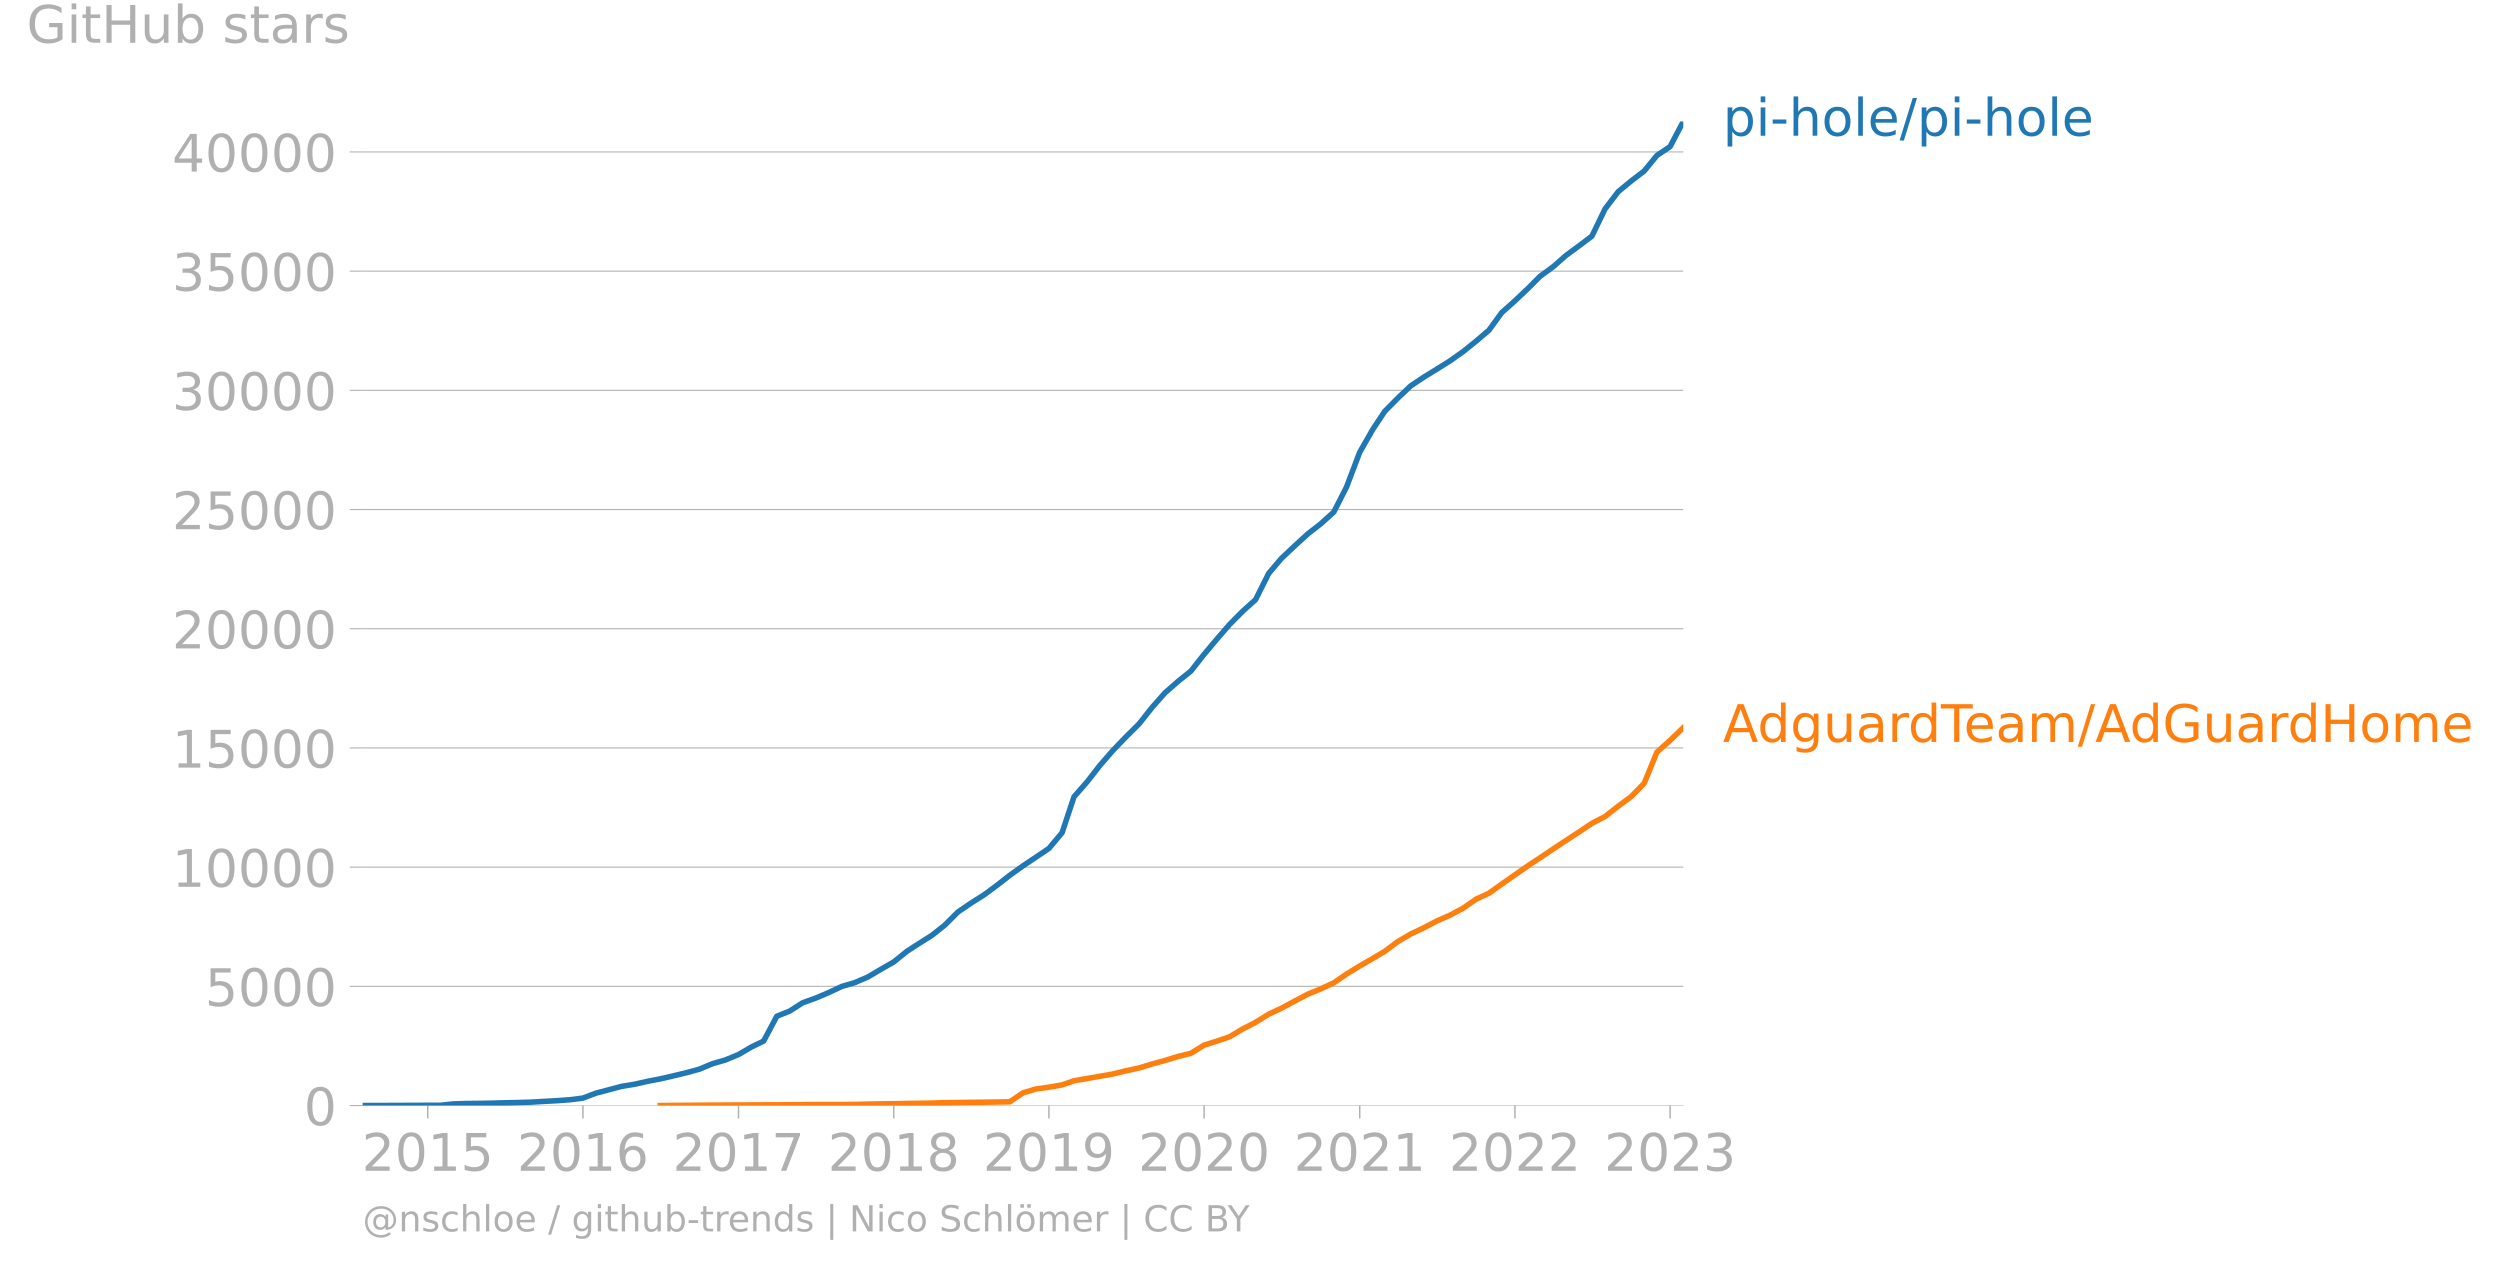
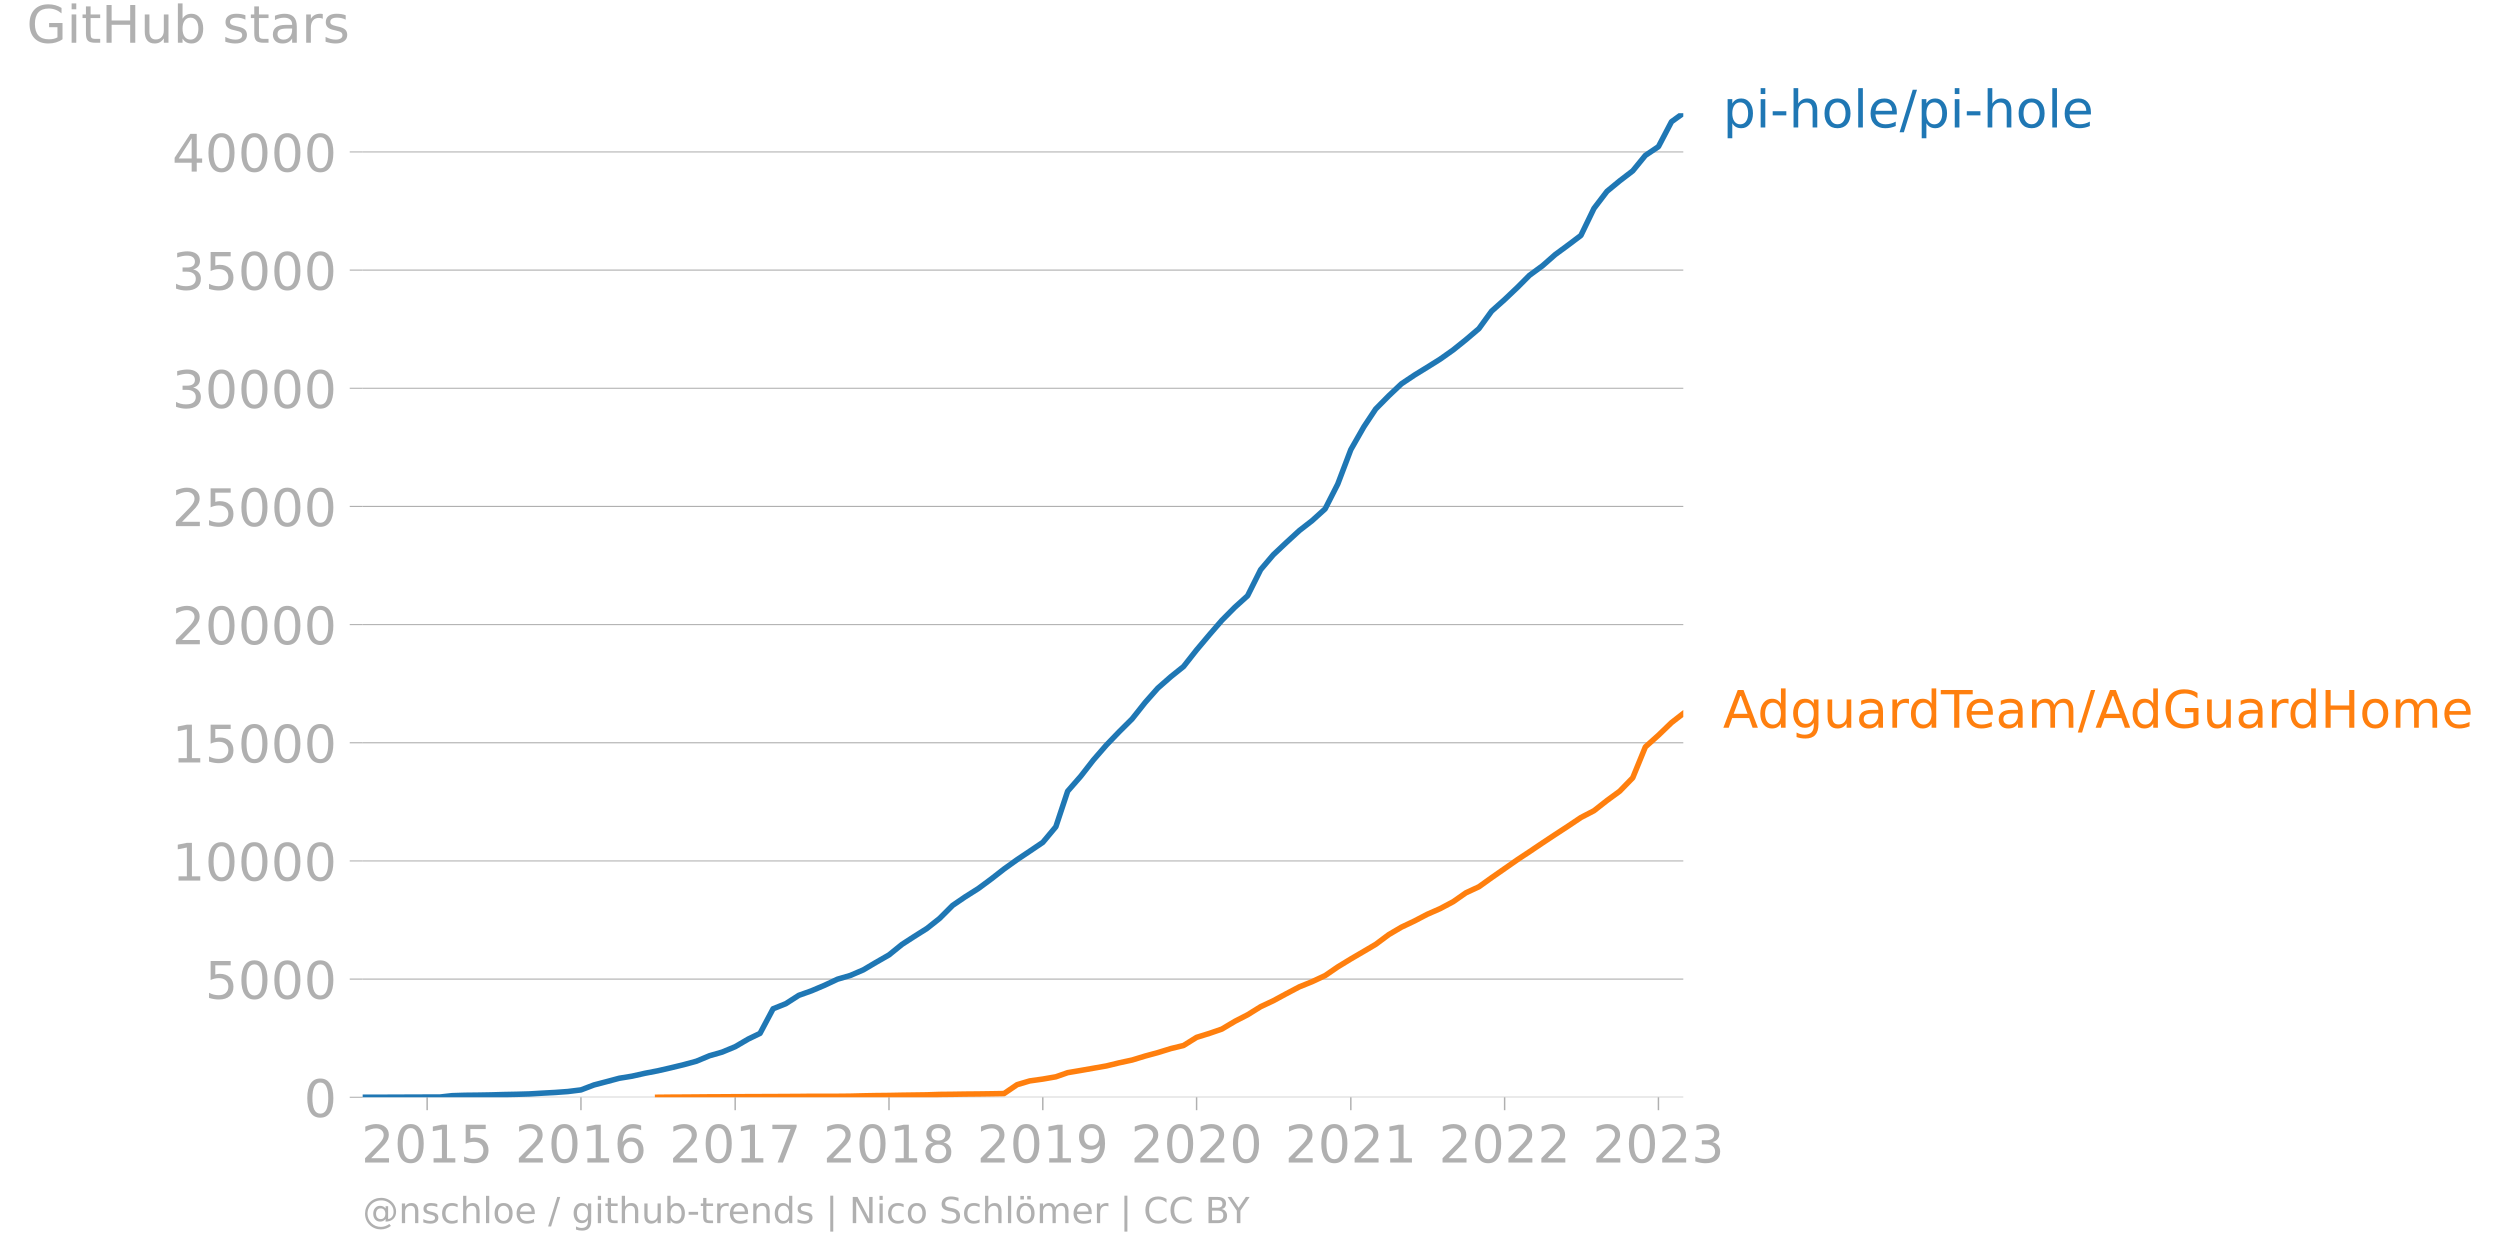
- <svg xmlns="http://www.w3.org/2000/svg" xmlns:xlink="http://www.w3.org/1999/xlink" width="901.394" height="456.648" viewBox="0 0 676.045 342.486">
+ <svg xmlns="http://www.w3.org/2000/svg" xmlns:xlink="http://www.w3.org/1999/xlink" width="901.394" height="453.667" viewBox="0 0 676.045 340.25">
  <defs>
    <style>*{stroke-linejoin:round;stroke-linecap:butt}</style>
  </defs>
  <g id="figure_1">
-     <path id="patch_1" d="M0 342.486h676.045V0H0v342.486z" style="fill:none" />
+     <path id="patch_1" d="M0 340.25h676.045V0H0v340.25z" style="fill:none" />
    <g id="axes_1">
-       <path id="patch_2" d="M98.073 298.959h357.12V32.847H98.073v266.112z" style="fill:none" />
+       <path id="patch_2" d="M98.073 296.723h357.12V30.611H98.073v266.112z" style="fill:none" />
      <g id="matplotlib.axis_1">
        <g id="xtick_1">
          <g id="line2d_1">
            <defs>
-               <path id="mb6e5c26ebc" d="M0 0v3.5" style="stroke:#b0b0b0;stroke-width:.4" />
-             </defs>
-             <use xlink:href="#mb6e5c26ebc" x="115.665" y="298.959" style="fill:#b0b0b0;stroke:#b0b0b0;stroke-width:.4" />
-           </g>
-           <g id="text_1" style="fill:#b0b0b0" transform="matrix(.14 0 0 -.14 97.85 316.597)">
+               <path id="md83673de1a" d="M0 0v3.5" style="stroke:#b0b0b0;stroke-width:.4" />
+             </defs>
+             <use xlink:href="#md83673de1a" x="115.508" y="296.723" style="fill:#b0b0b0;stroke:#b0b0b0;stroke-width:.4" />
+           </g>
+           <g id="text_1" style="fill:#b0b0b0" transform="matrix(.14 0 0 -.14 97.693 314.361)">
            <defs>
              <path id="DejaVuSans-32" d="M1228 531h2203V0H469v531q359 372 979 998 621 627 780 809 303 340 423 576 121 236 121 464 0 372-261 606-261 235-680 235-297 0-627-103-329-103-704-313v638q381 153 712 231 332 78 607 78 725 0 1156-363 431-362 431-968 0-288-108-546-107-257-392-607-78-91-497-524-418-433-1181-1211z" transform="scale(.01563)" />
              <path id="DejaVuSans-30" d="M2034 4250q-487 0-733-480-245-479-245-1442 0-959 245-1439 246-480 733-480 491 0 736 480 246 480 246 1439 0 963-246 1442-245 480-736 480zm0 500q785 0 1199-621 414-620 414-1801 0-1178-414-1799Q2819-91 2034-91q-784 0-1198 620-414 621-414 1799 0 1181 414 1801 414 621 1198 621z" transform="scale(.01563)" />
              <path id="DejaVuSans-31" d="M794 531h1031v3560L703 3866v575l1116 225h631V531h1031V0H794v531z" transform="scale(.01563)" />
              <path id="DejaVuSans-35" d="M691 4666h2478v-532H1269V2991q137 47 274 70 138 23 276 23 781 0 1237-428 457-428 457-1159 0-753-469-1171Q2575-91 1722-91q-294 0-599 50Q819 9 494 109v635q281-153 581-228t634-75q541 0 856 284 316 284 316 772 0 487-316 771-315 285-856 285-253 0-505-56-251-56-513-175v2344z" transform="scale(.01563)" />
            </defs>
            <use xlink:href="#DejaVuSans-32" />
            <use xlink:href="#DejaVuSans-30" x="63.623" />
            <use xlink:href="#DejaVuSans-31" x="127.246" />
            <use xlink:href="#DejaVuSans-35" x="190.869" />
          </g>
        </g>
        <g id="xtick_2">
-           <use xlink:href="#mb6e5c26ebc" id="line2d_2" x="157.631" y="298.959" style="fill:#b0b0b0;stroke:#b0b0b0;stroke-width:.4" />
-           <g id="text_2" style="fill:#b0b0b0" transform="matrix(.14 0 0 -.14 139.816 316.597)">
+           <use xlink:href="#md83673de1a" id="line2d_2" x="157.099" y="296.723" style="fill:#b0b0b0;stroke:#b0b0b0;stroke-width:.4" />
+           <g id="text_2" style="fill:#b0b0b0" transform="matrix(.14 0 0 -.14 139.284 314.361)">
            <defs>
              <path id="DejaVuSans-36" d="M2113 2584q-425 0-674-291-248-290-248-796 0-503 248-796 249-292 674-292t673 292q248 293 248 796 0 506-248 796-248 291-673 291zm1253 1979v-575q-238 112-480 171-242 60-480 60-625 0-955-422-329-422-376-1275 184 272 462 417 279 145 613 145 703 0 1111-427 408-426 408-1160 0-719-425-1154Q2819-91 2113-91q-810 0-1238 620-428 621-428 1799 0 1106 525 1764t1409 658q238 0 480-47t505-140z" transform="scale(.01563)" />
            </defs>
            <use xlink:href="#DejaVuSans-32" />
            <use xlink:href="#DejaVuSans-30" x="63.623" />
            <use xlink:href="#DejaVuSans-31" x="127.246" />
            <use xlink:href="#DejaVuSans-36" x="190.869" />
          </g>
        </g>
        <g id="xtick_3">
-           <use xlink:href="#mb6e5c26ebc" id="line2d_3" x="199.713" y="298.959" style="fill:#b0b0b0;stroke:#b0b0b0;stroke-width:.4" />
-           <g id="text_3" style="fill:#b0b0b0" transform="matrix(.14 0 0 -.14 181.898 316.597)">
+           <use xlink:href="#md83673de1a" id="line2d_3" x="198.805" y="296.723" style="fill:#b0b0b0;stroke:#b0b0b0;stroke-width:.4" />
+           <g id="text_3" style="fill:#b0b0b0" transform="matrix(.14 0 0 -.14 180.99 314.361)">
            <defs>
              <path id="DejaVuSans-37" d="M525 4666h3000v-269L1831 0h-659l1594 4134H525v532z" transform="scale(.01563)" />
            </defs>
            <use xlink:href="#DejaVuSans-32" />
            <use xlink:href="#DejaVuSans-30" x="63.623" />
            <use xlink:href="#DejaVuSans-31" x="127.246" />
            <use xlink:href="#DejaVuSans-37" x="190.869" />
          </g>
        </g>
        <g id="xtick_4">
-           <use xlink:href="#mb6e5c26ebc" id="line2d_4" x="241.68" y="298.959" style="fill:#b0b0b0;stroke:#b0b0b0;stroke-width:.4" />
-           <g id="text_4" style="fill:#b0b0b0" transform="matrix(.14 0 0 -.14 223.865 316.597)">
+           <use xlink:href="#md83673de1a" id="line2d_4" x="240.397" y="296.723" style="fill:#b0b0b0;stroke:#b0b0b0;stroke-width:.4" />
+           <g id="text_4" style="fill:#b0b0b0" transform="matrix(.14 0 0 -.14 222.582 314.361)">
            <defs>
              <path id="DejaVuSans-38" d="M2034 2216q-450 0-708-241-257-241-257-662 0-422 257-663 258-241 708-241t709 242q260 243 260 662 0 421-258 662-257 241-711 241zm-631 268q-406 100-633 378-226 279-226 679 0 559 398 884 399 325 1092 325 697 0 1094-325t397-884q0-400-227-679-226-278-629-378 456-106 710-416 255-309 255-755 0-679-414-1042Q2806-91 2034-91q-771 0-1186 362-414 363-414 1042 0 446 256 755 257 310 713 416zm-231 997q0-362 226-565 227-203 636-203 407 0 636 203 230 203 230 565 0 363-230 566-229 203-636 203-409 0-636-203-226-203-226-566z" transform="scale(.01563)" />
            </defs>
            <use xlink:href="#DejaVuSans-32" />
            <use xlink:href="#DejaVuSans-30" x="63.623" />
            <use xlink:href="#DejaVuSans-31" x="127.246" />
            <use xlink:href="#DejaVuSans-38" x="190.869" />
          </g>
        </g>
        <g id="xtick_5">
-           <use xlink:href="#mb6e5c26ebc" id="line2d_5" x="283.647" y="298.959" style="fill:#b0b0b0;stroke:#b0b0b0;stroke-width:.4" />
-           <g id="text_5" style="fill:#b0b0b0" transform="matrix(.14 0 0 -.14 265.832 316.597)">
+           <use xlink:href="#md83673de1a" id="line2d_5" x="281.989" y="296.723" style="fill:#b0b0b0;stroke:#b0b0b0;stroke-width:.4" />
+           <g id="text_5" style="fill:#b0b0b0" transform="matrix(.14 0 0 -.14 264.174 314.361)">
            <defs>
              <path id="DejaVuSans-39" d="M703 97v575q238-113 481-172 244-59 479-59 625 0 954 420 330 420 377 1277-181-269-460-413-278-144-615-144-700 0-1108 423-408 424-408 1159 0 718 425 1152 425 435 1131 435 810 0 1236-621 427-620 427-1801 0-1103-524-1761Q2575-91 1691-91q-238 0-482 47Q966 3 703 97zm1256 1978q425 0 673 290 249 291 249 798 0 503-249 795-248 292-673 292t-673-292q-248-292-248-795 0-507 248-798 248-290 673-290z" transform="scale(.01563)" />
            </defs>
            <use xlink:href="#DejaVuSans-32" />
            <use xlink:href="#DejaVuSans-30" x="63.623" />
            <use xlink:href="#DejaVuSans-31" x="127.246" />
            <use xlink:href="#DejaVuSans-39" x="190.869" />
          </g>
        </g>
        <g id="xtick_6">
-           <use xlink:href="#mb6e5c26ebc" id="line2d_6" x="325.614" y="298.959" style="fill:#b0b0b0;stroke:#b0b0b0;stroke-width:.4" />
-           <g id="text_6" style="fill:#b0b0b0" transform="matrix(.14 0 0 -.14 307.799 316.597)">
+           <use xlink:href="#md83673de1a" id="line2d_6" x="323.581" y="296.723" style="fill:#b0b0b0;stroke:#b0b0b0;stroke-width:.4" />
+           <g id="text_6" style="fill:#b0b0b0" transform="matrix(.14 0 0 -.14 305.766 314.361)">
            <use xlink:href="#DejaVuSans-32" />
            <use xlink:href="#DejaVuSans-30" x="63.623" />
            <use xlink:href="#DejaVuSans-32" x="127.246" />
            <use xlink:href="#DejaVuSans-30" x="190.869" />
          </g>
        </g>
        <g id="xtick_7">
-           <use xlink:href="#mb6e5c26ebc" id="line2d_7" x="367.695" y="298.959" style="fill:#b0b0b0;stroke:#b0b0b0;stroke-width:.4" />
-           <g id="text_7" style="fill:#b0b0b0" transform="matrix(.14 0 0 -.14 349.88 316.597)">
+           <use xlink:href="#md83673de1a" id="line2d_7" x="365.286" y="296.723" style="fill:#b0b0b0;stroke:#b0b0b0;stroke-width:.4" />
+           <g id="text_7" style="fill:#b0b0b0" transform="matrix(.14 0 0 -.14 347.471 314.361)">
            <use xlink:href="#DejaVuSans-32" />
            <use xlink:href="#DejaVuSans-30" x="63.623" />
            <use xlink:href="#DejaVuSans-32" x="127.246" />
            <use xlink:href="#DejaVuSans-31" x="190.869" />
          </g>
        </g>
        <g id="xtick_8">
-           <use xlink:href="#mb6e5c26ebc" id="line2d_8" x="409.662" y="298.959" style="fill:#b0b0b0;stroke:#b0b0b0;stroke-width:.4" />
-           <g id="text_8" style="fill:#b0b0b0" transform="matrix(.14 0 0 -.14 391.847 316.597)">
+           <use xlink:href="#md83673de1a" id="line2d_8" x="406.878" y="296.723" style="fill:#b0b0b0;stroke:#b0b0b0;stroke-width:.4" />
+           <g id="text_8" style="fill:#b0b0b0" transform="matrix(.14 0 0 -.14 389.063 314.361)">
            <use xlink:href="#DejaVuSans-32" />
            <use xlink:href="#DejaVuSans-30" x="63.623" />
            <use xlink:href="#DejaVuSans-32" x="127.246" />
            <use xlink:href="#DejaVuSans-32" x="190.869" />
          </g>
        </g>
        <g id="xtick_9">
-           <use xlink:href="#mb6e5c26ebc" id="line2d_9" x="451.629" y="298.959" style="fill:#b0b0b0;stroke:#b0b0b0;stroke-width:.4" />
-           <g id="text_9" style="fill:#b0b0b0" transform="matrix(.14 0 0 -.14 433.814 316.597)">
+           <use xlink:href="#md83673de1a" id="line2d_9" x="448.47" y="296.723" style="fill:#b0b0b0;stroke:#b0b0b0;stroke-width:.4" />
+           <g id="text_9" style="fill:#b0b0b0" transform="matrix(.14 0 0 -.14 430.655 314.361)">
            <defs>
              <path id="DejaVuSans-33" d="M2597 2516q453-97 707-404 255-306 255-756 0-690-475-1069Q2609-91 1734-91q-293 0-604 58T488 141v609q262-153 574-231 313-78 654-78 593 0 904 234t311 681q0 413-289 645-289 233-804 233h-544v519h569q465 0 712 186t247 536q0 359-255 551-254 193-729 193-260 0-557-57-297-56-653-174v562q360 100 674 150t592 50q719 0 1137-327 419-326 419-882 0-388-222-655t-631-370z" transform="scale(.01563)" />
            </defs>
            <use xlink:href="#DejaVuSans-32" />
            <use xlink:href="#DejaVuSans-30" x="63.623" />
            <use xlink:href="#DejaVuSans-32" x="127.246" />
            <use xlink:href="#DejaVuSans-33" x="190.869" />
          </g>
        </g>
      </g>
      <g id="matplotlib.axis_2">
        <g id="ytick_1">
-           <path id="line2d_10" d="M98.073 298.959h357.12" clip-path="url(#pf4b8f220e2)" style="fill:none;stroke:#b0b0b0;stroke-width:.3;stroke-linecap:square" />
+           <path id="line2d_10" d="M98.073 296.723h357.12" clip-path="url(#p915dbb4cf4)" style="fill:none;stroke:#b0b0b0;stroke-width:.3;stroke-linecap:square" />
          <g id="line2d_11">
            <defs>
-               <path id="md2b9d30a3e" d="M0 0h-3.5" style="stroke:#b0b0b0;stroke-width:.3" />
-             </defs>
-             <use xlink:href="#md2b9d30a3e" x="98.073" y="298.959" style="fill:#b0b0b0;stroke:#b0b0b0;stroke-width:.3" />
-           </g>
-           <use xlink:href="#DejaVuSans-30" id="text_10" style="fill:#b0b0b0" transform="matrix(.14 0 0 -.14 82.166 304.278)" />
+               <path id="m21012e9439" d="M0 0h-3.5" style="stroke:#b0b0b0;stroke-width:.3" />
+             </defs>
+             <use xlink:href="#m21012e9439" x="98.073" y="296.723" style="fill:#b0b0b0;stroke:#b0b0b0;stroke-width:.3" />
+           </g>
+           <use xlink:href="#DejaVuSans-30" id="text_10" style="fill:#b0b0b0" transform="matrix(.14 0 0 -.14 82.166 302.042)" />
        </g>
        <g id="ytick_2">
-           <path id="line2d_12" d="M98.073 266.725h357.12" clip-path="url(#pf4b8f220e2)" style="fill:none;stroke:#b0b0b0;stroke-width:.3;stroke-linecap:square" />
-           <use xlink:href="#md2b9d30a3e" id="line2d_13" x="98.073" y="266.725" style="fill:#b0b0b0;stroke:#b0b0b0;stroke-width:.3" />
-           <g id="text_11" style="fill:#b0b0b0" transform="matrix(.14 0 0 -.14 55.443 272.044)">
+           <path id="line2d_12" d="M98.073 264.768h357.12" clip-path="url(#p915dbb4cf4)" style="fill:none;stroke:#b0b0b0;stroke-width:.3;stroke-linecap:square" />
+           <use xlink:href="#m21012e9439" id="line2d_13" x="98.073" y="264.768" style="fill:#b0b0b0;stroke:#b0b0b0;stroke-width:.3" />
+           <g id="text_11" style="fill:#b0b0b0" transform="matrix(.14 0 0 -.14 55.443 270.087)">
            <use xlink:href="#DejaVuSans-35" />
            <use xlink:href="#DejaVuSans-30" x="63.623" />
            <use xlink:href="#DejaVuSans-30" x="127.246" />
            <use xlink:href="#DejaVuSans-30" x="190.869" />
          </g>
        </g>
        <g id="ytick_3">
-           <path id="line2d_14" d="M98.073 234.49h357.12" clip-path="url(#pf4b8f220e2)" style="fill:none;stroke:#b0b0b0;stroke-width:.3;stroke-linecap:square" />
-           <use xlink:href="#md2b9d30a3e" id="line2d_15" x="98.073" y="234.491" style="fill:#b0b0b0;stroke:#b0b0b0;stroke-width:.3" />
-           <g id="text_12" style="fill:#b0b0b0" transform="matrix(.14 0 0 -.14 46.536 239.81)">
+           <path id="line2d_14" d="M98.073 232.814h357.12" clip-path="url(#p915dbb4cf4)" style="fill:none;stroke:#b0b0b0;stroke-width:.3;stroke-linecap:square" />
+           <use xlink:href="#m21012e9439" id="line2d_15" x="98.073" y="232.814" style="fill:#b0b0b0;stroke:#b0b0b0;stroke-width:.3" />
+           <g id="text_12" style="fill:#b0b0b0" transform="matrix(.14 0 0 -.14 46.536 238.133)">
            <use xlink:href="#DejaVuSans-31" />
            <use xlink:href="#DejaVuSans-30" x="63.623" />
            <use xlink:href="#DejaVuSans-30" x="127.246" />
            <use xlink:href="#DejaVuSans-30" x="190.869" />
            <use xlink:href="#DejaVuSans-30" x="254.492" />
          </g>
        </g>
        <g id="ytick_4">
-           <path id="line2d_16" d="M98.073 202.256h357.12" clip-path="url(#pf4b8f220e2)" style="fill:none;stroke:#b0b0b0;stroke-width:.3;stroke-linecap:square" />
-           <use xlink:href="#md2b9d30a3e" id="line2d_17" x="98.073" y="202.256" style="fill:#b0b0b0;stroke:#b0b0b0;stroke-width:.3" />
-           <g id="text_13" style="fill:#b0b0b0" transform="matrix(.14 0 0 -.14 46.536 207.575)">
+           <path id="line2d_16" d="M98.073 200.86h357.12" clip-path="url(#p915dbb4cf4)" style="fill:none;stroke:#b0b0b0;stroke-width:.3;stroke-linecap:square" />
+           <use xlink:href="#m21012e9439" id="line2d_17" x="98.073" y="200.859" style="fill:#b0b0b0;stroke:#b0b0b0;stroke-width:.3" />
+           <g id="text_13" style="fill:#b0b0b0" transform="matrix(.14 0 0 -.14 46.536 206.178)">
            <use xlink:href="#DejaVuSans-31" />
            <use xlink:href="#DejaVuSans-35" x="63.623" />
            <use xlink:href="#DejaVuSans-30" x="127.246" />
            <use xlink:href="#DejaVuSans-30" x="190.869" />
            <use xlink:href="#DejaVuSans-30" x="254.492" />
          </g>
        </g>
        <g id="ytick_5">
-           <path id="line2d_18" d="M98.073 170.022h357.12" clip-path="url(#pf4b8f220e2)" style="fill:none;stroke:#b0b0b0;stroke-width:.3;stroke-linecap:square" />
-           <use xlink:href="#md2b9d30a3e" id="line2d_19" x="98.073" y="170.022" style="fill:#b0b0b0;stroke:#b0b0b0;stroke-width:.3" />
-           <g id="text_14" style="fill:#b0b0b0" transform="matrix(.14 0 0 -.14 46.536 175.341)">
+           <path id="line2d_18" d="M98.073 168.905h357.12" clip-path="url(#p915dbb4cf4)" style="fill:none;stroke:#b0b0b0;stroke-width:.3;stroke-linecap:square" />
+           <use xlink:href="#m21012e9439" id="line2d_19" x="98.073" y="168.905" style="fill:#b0b0b0;stroke:#b0b0b0;stroke-width:.3" />
+           <g id="text_14" style="fill:#b0b0b0" transform="matrix(.14 0 0 -.14 46.536 174.223)">
            <use xlink:href="#DejaVuSans-32" />
            <use xlink:href="#DejaVuSans-30" x="63.623" />
            <use xlink:href="#DejaVuSans-30" x="127.246" />
            <use xlink:href="#DejaVuSans-30" x="190.869" />
            <use xlink:href="#DejaVuSans-30" x="254.492" />
          </g>
        </g>
        <g id="ytick_6">
-           <path id="line2d_20" d="M98.073 137.788h357.12" clip-path="url(#pf4b8f220e2)" style="fill:none;stroke:#b0b0b0;stroke-width:.3;stroke-linecap:square" />
-           <use xlink:href="#md2b9d30a3e" id="line2d_21" x="98.073" y="137.788" style="fill:#b0b0b0;stroke:#b0b0b0;stroke-width:.3" />
-           <g id="text_15" style="fill:#b0b0b0" transform="matrix(.14 0 0 -.14 46.536 143.107)">
+           <path id="line2d_20" d="M98.073 136.95h357.12" clip-path="url(#p915dbb4cf4)" style="fill:none;stroke:#b0b0b0;stroke-width:.3;stroke-linecap:square" />
+           <use xlink:href="#m21012e9439" id="line2d_21" x="98.073" y="136.95" style="fill:#b0b0b0;stroke:#b0b0b0;stroke-width:.3" />
+           <g id="text_15" style="fill:#b0b0b0" transform="matrix(.14 0 0 -.14 46.536 142.269)">
            <use xlink:href="#DejaVuSans-32" />
            <use xlink:href="#DejaVuSans-35" x="63.623" />
            <use xlink:href="#DejaVuSans-30" x="127.246" />
            <use xlink:href="#DejaVuSans-30" x="190.869" />
            <use xlink:href="#DejaVuSans-30" x="254.492" />
          </g>
        </g>
        <g id="ytick_7">
-           <path id="line2d_22" d="M98.073 105.554h357.12" clip-path="url(#pf4b8f220e2)" style="fill:none;stroke:#b0b0b0;stroke-width:.3;stroke-linecap:square" />
-           <use xlink:href="#md2b9d30a3e" id="line2d_23" x="98.073" y="105.554" style="fill:#b0b0b0;stroke:#b0b0b0;stroke-width:.3" />
-           <g id="text_16" style="fill:#b0b0b0" transform="matrix(.14 0 0 -.14 46.536 110.873)">
+           <path id="line2d_22" d="M98.073 104.995h357.12" clip-path="url(#p915dbb4cf4)" style="fill:none;stroke:#b0b0b0;stroke-width:.3;stroke-linecap:square" />
+           <use xlink:href="#m21012e9439" id="line2d_23" x="98.073" y="104.995" style="fill:#b0b0b0;stroke:#b0b0b0;stroke-width:.3" />
+           <g id="text_16" style="fill:#b0b0b0" transform="matrix(.14 0 0 -.14 46.536 110.314)">
            <use xlink:href="#DejaVuSans-33" />
            <use xlink:href="#DejaVuSans-30" x="63.623" />
            <use xlink:href="#DejaVuSans-30" x="127.246" />
            <use xlink:href="#DejaVuSans-30" x="190.869" />
            <use xlink:href="#DejaVuSans-30" x="254.492" />
          </g>
        </g>
        <g id="ytick_8">
-           <path id="line2d_24" d="M98.073 73.32h357.12" clip-path="url(#pf4b8f220e2)" style="fill:none;stroke:#b0b0b0;stroke-width:.3;stroke-linecap:square" />
-           <use xlink:href="#md2b9d30a3e" id="line2d_25" x="98.073" y="73.32" style="fill:#b0b0b0;stroke:#b0b0b0;stroke-width:.3" />
-           <g id="text_17" style="fill:#b0b0b0" transform="matrix(.14 0 0 -.14 46.536 78.639)">
+           <path id="line2d_24" d="M98.073 73.04h357.12" clip-path="url(#p915dbb4cf4)" style="fill:none;stroke:#b0b0b0;stroke-width:.3;stroke-linecap:square" />
+           <use xlink:href="#m21012e9439" id="line2d_25" x="98.073" y="73.041" style="fill:#b0b0b0;stroke:#b0b0b0;stroke-width:.3" />
+           <g id="text_17" style="fill:#b0b0b0" transform="matrix(.14 0 0 -.14 46.536 78.36)">
            <use xlink:href="#DejaVuSans-33" />
            <use xlink:href="#DejaVuSans-35" x="63.623" />
            <use xlink:href="#DejaVuSans-30" x="127.246" />
            <use xlink:href="#DejaVuSans-30" x="190.869" />
            <use xlink:href="#DejaVuSans-30" x="254.492" />
          </g>
        </g>
        <g id="ytick_9">
-           <path id="line2d_26" d="M98.073 41.086h357.12" clip-path="url(#pf4b8f220e2)" style="fill:none;stroke:#b0b0b0;stroke-width:.3;stroke-linecap:square" />
-           <use xlink:href="#md2b9d30a3e" id="line2d_27" x="98.073" y="41.086" style="fill:#b0b0b0;stroke:#b0b0b0;stroke-width:.3" />
+           <path id="line2d_26" d="M98.073 41.086h357.12" clip-path="url(#p915dbb4cf4)" style="fill:none;stroke:#b0b0b0;stroke-width:.3;stroke-linecap:square" />
+           <use xlink:href="#m21012e9439" id="line2d_27" x="98.073" y="41.086" style="fill:#b0b0b0;stroke:#b0b0b0;stroke-width:.3" />
          <g id="text_18" style="fill:#b0b0b0" transform="matrix(.14 0 0 -.14 46.536 46.405)">
            <defs>
              <path id="DejaVuSans-34" d="M2419 4116 825 1625h1594v2491zm-166 550h794V1625h666v-525h-666V0h-628v1100H313v609l1940 2957z" transform="scale(.01563)" />
            </defs>
            <use xlink:href="#DejaVuSans-34" />
            <use xlink:href="#DejaVuSans-30" x="63.623" />
            <use xlink:href="#DejaVuSans-30" x="127.246" />
            <use xlink:href="#DejaVuSans-30" x="190.869" />
            <use xlink:href="#DejaVuSans-30" x="254.492" />
          </g>
        </g>
        <g id="text_19" style="fill:#b0b0b0" transform="matrix(.14 0 0 -.14 7.2 11.563)">
          <defs>
            <path id="DejaVuSans-47" d="M3809 666v1253H2778v519h1656V434q-365-259-806-392-440-133-940-133-1094 0-1712 639-617 640-617 1780 0 1144 617 1783 618 639 1712 639 456 0 867-113 411-112 758-331v-672q-350 297-744 447t-828 150q-857 0-1287-478-429-478-429-1425 0-944 429-1422 430-478 1287-478 334 0 596 58 263 58 472 180z" transform="scale(.01563)" />
            <path id="DejaVuSans-69" d="M603 3500h575V0H603v3500zm0 1363h575v-729H603v729z" transform="scale(.01563)" />
            <path id="DejaVuSans-74" d="M1172 4494v-994h1184v-447H1172V1153q0-428 117-550t477-122h590V0h-590q-666 0-919 248-253 249-253 905v1900H172v447h422v994h578z" transform="scale(.01563)" />
            <path id="DejaVuSans-48" d="M628 4666h631V2753h2294v1913h631V0h-631v2222H1259V0H628v4666z" transform="scale(.01563)" />
            <path id="DejaVuSans-75" d="M544 1381v2119h575V1403q0-497 193-746 194-248 582-248 465 0 735 297 271 297 271 810v1984h575V0h-575v538q-209-319-486-474-276-155-642-155-603 0-916 375-312 375-312 1097zm1447 2203z" transform="scale(.01563)" />
            <path id="DejaVuSans-62" d="M3116 1747q0 634-261 995t-717 361q-457 0-718-361t-261-995q0-634 261-995t718-361q456 0 717 361t261 995zM1159 2969q182 312 458 463 277 152 661 152 638 0 1036-506 399-506 399-1331T3314 415Q2916-91 2278-91q-384 0-661 152-276 152-458 464V0H581v4863h578V2969z" transform="scale(.01563)" />
            <path id="DejaVuSans-73" d="M2834 3397v-544q-243 125-506 187-262 63-544 63-428 0-642-131t-214-394q0-200 153-314t616-217l197-44q612-131 870-370t258-667q0-488-386-773Q2250-91 1575-91q-281 0-586 55T347 128v594q319-166 628-249 309-82 613-82 406 0 624 139 219 139 219 392 0 234-158 359-157 125-692 241l-200 47q-534 112-772 345-237 233-237 639 0 494 350 762 350 269 994 269 318 0 599-47 282-46 519-140z" transform="scale(.01563)" />
            <path id="DejaVuSans-61" d="M2194 1759q-697 0-966-159t-269-544q0-306 202-486 202-179 548-179 479 0 768 339t289 901v128h-572zm1147 238V0h-575v531q-197-318-491-470T1556-91q-537 0-855 302-317 302-317 808 0 590 395 890 396 300 1180 300h807v57q0 397-261 614t-733 217q-300 0-585-72-284-72-546-216v532q315 122 612 182 297 61 578 61 760 0 1135-394 375-393 375-1193z" transform="scale(.01563)" />
            <path id="DejaVuSans-72" d="M2631 2963q-97 56-211 82-114 27-251 27-488 0-749-317t-261-911V0H581v3500h578v-544q182 319 472 473 291 155 707 155 59 0 131-8 72-7 159-23l3-590z" transform="scale(.01563)" />
          </defs>
          <use xlink:href="#DejaVuSans-47" />
          <use xlink:href="#DejaVuSans-69" x="77.49" />
          <use xlink:href="#DejaVuSans-74" x="105.273" />
          <use xlink:href="#DejaVuSans-48" x="144.482" />
          <use xlink:href="#DejaVuSans-75" x="219.678" />
          <use xlink:href="#DejaVuSans-62" x="283.057" />
          <use xlink:href="#DejaVuSans-20" x="346.533" />
          <use xlink:href="#DejaVuSans-73" x="378.32" />
          <use xlink:href="#DejaVuSans-74" x="430.42" />
          <use xlink:href="#DejaVuSans-61" x="469.629" />
          <use xlink:href="#DejaVuSans-72" x="530.908" />
          <use xlink:href="#DejaVuSans-73" x="572.021" />
        </g>
      </g>
-       <path id="line2d_28" d="m178.557 298.959 3.565-.039 3.564-.02 3.45-.025 3.564-.032 3.449-.013 3.564-.026 3.565-.013 3.219-.013 3.564-.013 3.45-.019 3.564-.02 3.45-.038h7.128l3.449-.032 3.564-.09 3.45-.065 3.564-.039 3.564-.07 3.22-.046 3.564-.051 3.45-.116 3.564-.039 3.449-.051 3.564-.033 3.565-.051 3.449-.058 3.564-2.424 3.45-1.025 3.564-.503 3.564-.62 3.22-1.127 3.564-.606 3.449-.606 3.564-.626 3.45-.844 3.564-.767 3.564-1.09 3.45-.935 3.564-1.102 3.45-.838 3.564-2.218 3.564-1.109 3.334-1.154 3.564-2.12 3.45-1.774 3.564-2.21 3.45-1.619 3.564-1.928 3.564-1.876 3.45-1.392 3.564-1.67 3.449-2.366 3.564-2.172 3.565-2.083 3.219-1.895 3.564-2.656 3.45-2.03 3.564-1.69 3.45-1.805 3.563-1.567 3.565-1.895 3.45-2.411 3.563-1.657 3.45-2.47 3.564-2.481 3.564-2.489 3.22-2.127 3.564-2.398 3.45-2.282 3.564-2.328 3.449-2.314 3.564-1.85 3.565-2.798 3.449-2.528 3.564-3.661 3.45-8.426 3.564-3.185 3.564-3.436" clip-path="url(#pf4b8f220e2)" style="fill:none;stroke:#ff7f0e;stroke-width:1.5;stroke-linecap:square" />
-       <path id="line2d_29" d="m98.073 298.959 3.564-.007 3.45-.012 3.564-.013 3.45-.02 3.564-.006 3.564-.013 3.22-.361 3.564-.11 3.449-.038 3.564-.065 3.45-.097 3.564-.07 3.564-.104 3.45-.206 3.564-.193 3.45-.252 3.563-.445 3.565-1.353 3.334-.87 3.564-.955 3.45-.56 3.564-.8 3.45-.664 3.564-.819 3.564-.864 3.45-.941 3.564-1.49 3.449-.992 3.564-1.476 3.565-2.083 3.219-1.553 3.564-6.712 3.45-1.38 3.564-2.281 3.45-1.232 3.563-1.508 3.565-1.67 3.449-1.006 3.564-1.528 3.45-2.037 3.564-2.043 3.564-2.882 3.22-2.082 3.564-2.25 3.45-2.734 3.564-3.558 3.449-2.354 3.564-2.25 3.565-2.636 3.449-2.689 3.564-2.553 3.45-2.307 3.564-2.405 3.564-4.268 3.22-9.69 3.564-4.074 3.449-4.429 3.564-4.1 3.45-3.584 3.564-3.54 3.564-4.493 3.45-3.9 3.564-3.127 3.45-2.76 3.564-4.532 3.564-4.229 3.334-3.849 3.564-3.59 3.45-3.108 3.564-7.117 3.45-4.062 3.564-3.352 3.564-3.268 3.45-2.676 3.564-3.223 3.449-6.776 3.564-9.386 3.565-6.241 3.219-4.842 3.564-3.603 3.45-3.262 3.564-2.386 3.45-2.12 3.563-2.231 3.565-2.521 3.45-2.772 3.563-3.037 3.45-4.751 3.564-3.178 3.564-3.385 3.22-3.23 3.564-2.61 3.45-3.037 3.564-2.624 3.449-2.598 3.564-7.375 3.565-4.668 3.449-2.843 3.564-2.727 3.45-4.222 3.564-2.392 3.564-6.795" clip-path="url(#pf4b8f220e2)" style="fill:none;stroke:#1f77b4;stroke-width:1.5;stroke-linecap:square" />
-       <g id="text_20" style="fill:#1f77b4" transform="matrix(.14 0 0 -.14 465.907 36.71)">
+       <path id="line2d_28" d="m177.838 296.723 3.533-.038 3.532-.02 3.419-.025 3.532-.032 3.419-.013 3.532-.025 3.533-.013 3.19-.013 3.533-.013 3.418-.019 3.533-.019 3.418-.038H226.495l3.419-.032 3.532-.09 3.418-.064 3.533-.038 3.532-.07 3.191-.045 3.532-.051 3.419-.115 3.532-.038 3.419-.052 3.532-.032 3.533-.05 3.418-.058 3.533-2.403 3.418-1.016 3.533-.499 3.532-.613 3.19-1.119 3.533-.6 3.419-.601 3.532-.62 3.419-.837 3.532-.761 3.533-1.08 3.418-.927 3.533-1.093 3.418-.83 3.533-2.199 3.532-1.1 3.305-1.143 3.532-2.103 3.419-1.757 3.532-2.192 3.419-1.604 3.532-1.911 3.532-1.86 3.419-1.38 3.532-1.656 3.419-2.345 3.532-2.154 3.533-2.064 3.19-1.88 3.533-2.632 3.418-2.013 3.533-1.675 3.418-1.79 3.533-1.552 3.532-1.88 3.419-2.39 3.532-1.642 3.419-2.448 3.532-2.46 3.533-2.467 3.19-2.109 3.533-2.377 3.418-2.263 3.533-2.307 3.418-2.294 3.533-1.835 3.532-2.773 3.419-2.505 3.532-3.63 3.419-8.353 3.532-3.158 3.533-3.406 3.19-2.48" clip-path="url(#p915dbb4cf4)" style="fill:none;stroke:#ff7f0e;stroke-width:1.5;stroke-linecap:square" />
+       <path id="line2d_29" d="m98.073 296.723 3.533-.006 3.418-.013 3.533-.013 3.418-.019 3.533-.006 3.532-.013 3.19-.358 3.533-.109 3.419-.038 3.532-.064 3.418-.096 3.533-.07 3.532-.102 3.419-.205 3.532-.192 3.419-.249 3.532-.44 3.533-1.343 3.304-.863 3.533-.946 3.418-.556 3.533-.792 3.418-.658 3.533-.812 3.532-.856 3.419-.933 3.532-1.477 3.419-.984 3.532-1.463 3.533-2.065 3.19-1.54 3.533-6.653 3.418-1.368 3.533-2.262 3.418-1.22 3.533-1.496 3.532-1.655 3.419-.997 3.532-1.515 3.418-2.02 3.533-2.025 3.532-2.857 3.191-2.064 3.532-2.23 3.419-2.71 3.532-3.528 3.419-2.333 3.532-2.23 3.533-2.614 3.418-2.665 3.533-2.531 3.418-2.288 3.533-2.384 3.532-4.23 3.19-9.606 3.533-4.04 3.419-4.39 3.532-4.065 3.419-3.553 3.532-3.509 3.533-4.454 3.418-3.867 3.533-3.1 3.418-2.735 3.533-4.492 3.532-4.193 3.305-3.815 3.532-3.56 3.419-3.08 3.532-7.056 3.419-4.026 3.532-3.324 3.532-3.24 3.419-2.652 3.532-3.195 3.419-6.717 3.532-9.306 3.533-6.186 3.19-4.8 3.533-3.572 3.418-3.234 3.533-2.365 3.418-2.102 3.533-2.211 3.532-2.5 3.419-2.747 3.532-3.01 3.419-4.71 3.532-3.151 3.533-3.356 3.19-3.201 3.533-2.589 3.418-3.01 3.533-2.601 3.418-2.576 3.533-7.31 3.532-4.628 3.419-2.818 3.532-2.704 3.419-4.186 3.532-2.37 3.533-6.737 3.19-2.307" clip-path="url(#p915dbb4cf4)" style="fill:none;stroke:#1f77b4;stroke-width:1.5;stroke-linecap:square" />
+       <g id="text_20" style="fill:#1f77b4" transform="matrix(.14 0 0 -.14 465.907 34.474)">
        <defs>
          <path id="DejaVuSans-70" d="M1159 525v-1856H581v4831h578v-531q182 312 458 463 277 152 661 152 638 0 1036-506 399-506 399-1331T3314 415Q2916-91 2278-91q-384 0-661 152-276 152-458 464zm1957 1222q0 634-261 995t-717 361q-457 0-718-361t-261-995q0-634 261-995t718-361q456 0 717 361t261 995z" transform="scale(.01563)" />
          <path id="DejaVuSans-2d" d="M313 2009h1684v-512H313v512z" transform="scale(.01563)" />
          <path id="DejaVuSans-68" d="M3513 2113V0h-575v2094q0 497-194 743-194 247-581 247-466 0-735-297-269-296-269-809V0H581v4863h578V2956q207 316 486 472 280 156 646 156 603 0 912-373 310-373 310-1098z" transform="scale(.01563)" />
          <path id="DejaVuSans-6f" d="M1959 3097q-462 0-731-361t-269-989q0-628 267-989 268-361 733-361 460 0 728 362 269 363 269 988 0 622-269 986-268 364-728 364zm0 487q750 0 1178-488 429-487 429-1349 0-859-429-1349Q2709-91 1959-91q-753 0-1180 489-426 490-426 1349 0 862 426 1349 427 488 1180 488z" transform="scale(.01563)" />
          <path id="DejaVuSans-6c" d="M603 4863h575V0H603v4863z" transform="scale(.01563)" />
          <path id="DejaVuSans-65" d="M3597 1894v-281H953q38-594 358-905t892-311q331 0 642 81t618 244V178Q3153 47 2828-22t-659-69q-838 0-1327 487-489 488-489 1320 0 859 464 1363 464 505 1252 505 706 0 1117-455 411-454 411-1235zm-575 169q-6 471-264 752-258 282-683 282-481 0-770-272t-333-766l2050 4z" transform="scale(.01563)" />
          <path id="DejaVuSans-2f" d="M1625 4666h531L531-594H0l1625 5260z" transform="scale(.01563)" />
        </defs>
        <use xlink:href="#DejaVuSans-70" />
        <use xlink:href="#DejaVuSans-69" x="63.477" />
        <use xlink:href="#DejaVuSans-2d" x="91.26" />
        <use xlink:href="#DejaVuSans-68" x="127.344" />
        <use xlink:href="#DejaVuSans-6f" x="190.723" />
        <use xlink:href="#DejaVuSans-6c" x="251.904" />
        <use xlink:href="#DejaVuSans-65" x="279.688" />
        <use xlink:href="#DejaVuSans-2f" x="341.211" />
        <use xlink:href="#DejaVuSans-70" x="374.902" />
        <use xlink:href="#DejaVuSans-69" x="438.379" />
        <use xlink:href="#DejaVuSans-2d" x="466.162" />
        <use xlink:href="#DejaVuSans-68" x="502.246" />
        <use xlink:href="#DejaVuSans-6f" x="565.625" />
        <use xlink:href="#DejaVuSans-6c" x="626.807" />
        <use xlink:href="#DejaVuSans-65" x="654.59" />
      </g>
-       <g id="text_21" style="fill:#ff7f0e" transform="matrix(.14 0 0 -.14 465.907 200.627)">
+       <g id="text_21" style="fill:#ff7f0e" transform="matrix(.14 0 0 -.14 465.907 196.798)">
        <defs>
          <path id="DejaVuSans-41" d="m2188 4044-857-2322h1716l-859 2322zm-357 622h716L4325 0h-656l-425 1197H1141L716 0H50l1781 4666z" transform="scale(.01563)" />
          <path id="DejaVuSans-64" d="M2906 2969v1894h575V0h-575v525q-181-312-458-464-276-152-664-152-634 0-1033 506-398 507-398 1332t398 1331q399 506 1033 506 388 0 664-152 277-151 458-463zM947 1747q0-634 261-995t717-361q456 0 718 361 263 361 263 995t-263 995q-262 361-718 361t-717-361q-261-361-261-995z" transform="scale(.01563)" />
          <path id="DejaVuSans-67" d="M2906 1791q0 625-258 968-257 344-723 344-462 0-720-344-258-343-258-968 0-622 258-966t720-344q466 0 723 344 258 344 258 966zm575-1357q0-893-397-1329-396-436-1215-436-303 0-572 45t-522 139v559q253-137 500-202 247-66 503-66 566 0 847 295t281 892v285q-178-310-456-463T1784 0Q1141 0 747 490 353 981 353 1791q0 812 394 1302 394 491 1037 491 388 0 666-153t456-462v531h575V434z" transform="scale(.01563)" />
          <path id="DejaVuSans-54" d="M-19 4666h3947v-532H2272V0h-634v4134H-19v532z" transform="scale(.01563)" />
          <path id="DejaVuSans-6d" d="M3328 2828q216 388 516 572t706 184q547 0 844-383 297-382 297-1088V0h-578v2094q0 503-179 746-178 244-543 244-447 0-707-297-259-296-259-809V0h-578v2094q0 506-178 748t-550 242q-441 0-701-298-259-298-259-808V0H581v3500h578v-544q197 322 472 475t653 153q382 0 649-194 267-193 395-562z" transform="scale(.01563)" />
        </defs>
        <use xlink:href="#DejaVuSans-41" />
        <use xlink:href="#DejaVuSans-64" x="66.658" />
        <use xlink:href="#DejaVuSans-67" x="130.135" />
        <use xlink:href="#DejaVuSans-75" x="193.611" />
        <use xlink:href="#DejaVuSans-61" x="256.99" />
        <use xlink:href="#DejaVuSans-72" x="318.27" />
        <use xlink:href="#DejaVuSans-64" x="357.633" />
        <use xlink:href="#DejaVuSans-54" x="421.109" />
        <use xlink:href="#DejaVuSans-65" x="465.193" />
        <use xlink:href="#DejaVuSans-61" x="526.717" />
        <use xlink:href="#DejaVuSans-6d" x="587.996" />
        <use xlink:href="#DejaVuSans-2f" x="685.408" />
        <use xlink:href="#DejaVuSans-41" x="719.1" />
        <use xlink:href="#DejaVuSans-64" x="785.758" />
        <use xlink:href="#DejaVuSans-47" x="849.234" />
        <use xlink:href="#DejaVuSans-75" x="926.725" />
        <use xlink:href="#DejaVuSans-61" x="990.104" />
        <use xlink:href="#DejaVuSans-72" x="1051.383" />
        <use xlink:href="#DejaVuSans-64" x="1090.746" />
        <use xlink:href="#DejaVuSans-48" x="1154.223" />
        <use xlink:href="#DejaVuSans-6f" x="1229.418" />
        <use xlink:href="#DejaVuSans-6d" x="1290.6" />
        <use xlink:href="#DejaVuSans-65" x="1388.012" />
      </g>
-       <g id="text_22" style="fill:#b0b0b0" transform="matrix(.09716 0 0 -.09716 98.073 332.995)">
+       <g id="text_22" style="fill:#b0b0b0" transform="matrix(.09716 0 0 -.09716 98.073 330.76)">
        <defs>
          <path id="DejaVuSans-40" d="M2381 1678q0-447 222-702 222-254 610-254 384 0 604 256 221 256 221 700 0 438-225 695-225 258-607 258-378 0-602-256-223-256-223-697zm1703-934q-187-241-429-355t-564-114q-538 0-874 389t-336 1014q0 625 337 1015 338 391 873 391 322 0 565-117 244-117 428-354v409h447V722q457 69 714 417 258 349 258 902 0 334-99 628-98 294-298 544-325 409-792 626t-1017 217q-384 0-738-102-353-101-653-301-490-319-767-836-276-517-276-1120 0-497 179-932 180-434 521-765 328-325 759-495 431-171 922-171 403 0 792 136t714 389l281-347q-390-303-851-464t-936-161q-578 0-1091 205-512 205-912 595Q841 78 631 592q-209 514-209 1105 0 569 212 1084 213 516 607 907 403 396 931 607t1119 211q662 0 1229-272 568-271 952-771 234-307 357-666 124-359 124-744 0-822-497-1297T4084 263v481z" transform="scale(.01563)" />
          <path id="DejaVuSans-6e" d="M3513 2113V0h-575v2094q0 497-194 743-194 247-581 247-466 0-735-297-269-296-269-809V0H581v3500h578v-544q207 316 486 472 280 156 646 156 603 0 912-373 310-373 310-1098z" transform="scale(.01563)" />
          <path id="DejaVuSans-63" d="M3122 3366v-538q-244 135-489 202t-495 67q-560 0-870-355-309-354-309-995t309-996q310-354 870-354 250 0 495 67t489 202V134Q2881 22 2623-34q-257-57-548-57-791 0-1257 497-465 497-465 1341 0 856 470 1346 471 491 1290 491 265 0 518-55 253-54 491-163z" transform="scale(.01563)" />
          <path id="DejaVuSans-7c" d="M1344 4891v-6400H813v6400h531z" transform="scale(.01563)" />
          <path id="DejaVuSans-4e" d="M628 4666h850L3547 763v3903h612V0h-850L1241 3903V0H628v4666z" transform="scale(.01563)" />
          <path id="DejaVuSans-53" d="M3425 4513v-616q-359 172-678 256-319 85-616 85-515 0-795-200t-280-569q0-310 186-468 186-157 705-254l381-78q706-135 1042-474t336-907q0-679-455-1029Q2797-91 1919-91q-331 0-705 75-373 75-773 222v650q384-215 753-325 369-109 725-109 540 0 834 212 294 213 294 607 0 343-211 537t-692 291l-385 75q-706 140-1022 440-315 300-315 835 0 619 436 975t1201 356q329 0 669-60 341-59 697-177z" transform="scale(.01563)" />
          <path id="DejaVuSans-f6" d="M1959 3097q-462 0-731-361t-269-989q0-628 267-989 268-361 733-361 460 0 728 362 269 363 269 988 0 622-269 986-268 364-728 364zm0 487q750 0 1178-488 429-487 429-1349 0-859-429-1349Q2709-91 1959-91q-753 0-1180 489-426 490-426 1349 0 862 426 1349 427 488 1180 488zm295 1266h634v-631h-634v631zm-1222 0h634v-631h-634v631z" transform="scale(.01563)" />
          <path id="DejaVuSans-43" d="M4122 4306v-665q-319 297-680 443-361 147-767 147-800 0-1225-489t-425-1414q0-922 425-1411t1225-489q406 0 767 147t680 444V359q-331-225-702-338-370-112-782-112-1060 0-1670 648-609 649-609 1771 0 1125 609 1773 610 649 1670 649 418 0 788-111 371-111 696-333z" transform="scale(.01563)" />
          <path id="DejaVuSans-42" d="M1259 2228V519h1013q509 0 754 211 246 211 246 645 0 438-246 645-245 208-754 208H1259zm0 1919V2741h935q462 0 688 173 227 174 227 530 0 353-227 528-226 175-688 175h-935zm-631 519h1613q722 0 1112-300 391-300 391-853 0-429-200-682t-588-315q466-100 724-418 258-317 258-792 0-625-425-966Q3088 0 2303 0H628v4666z" transform="scale(.01563)" />
          <path id="DejaVuSans-59" d="M-13 4666h679l1293-1919 1285 1919h678L2272 2222V0h-634v2222L-13 4666z" transform="scale(.01563)" />
        </defs>
        <use xlink:href="#DejaVuSans-40" />
        <use xlink:href="#DejaVuSans-6e" x="100" />
        <use xlink:href="#DejaVuSans-73" x="163.379" />
        <use xlink:href="#DejaVuSans-63" x="215.479" />
        <use xlink:href="#DejaVuSans-68" x="270.459" />
        <use xlink:href="#DejaVuSans-6c" x="333.838" />
        <use xlink:href="#DejaVuSans-6f" x="361.621" />
        <use xlink:href="#DejaVuSans-65" x="422.803" />
        <use xlink:href="#DejaVuSans-20" x="484.326" />
        <use xlink:href="#DejaVuSans-2f" x="516.113" />
        <use xlink:href="#DejaVuSans-20" x="549.805" />
        <use xlink:href="#DejaVuSans-67" x="581.592" />
        <use xlink:href="#DejaVuSans-69" x="645.068" />
        <use xlink:href="#DejaVuSans-74" x="672.852" />
        <use xlink:href="#DejaVuSans-68" x="712.061" />
        <use xlink:href="#DejaVuSans-75" x="775.439" />
        <use xlink:href="#DejaVuSans-62" x="838.818" />
        <use xlink:href="#DejaVuSans-2d" x="902.295" />
        <use xlink:href="#DejaVuSans-74" x="938.379" />
        <use xlink:href="#DejaVuSans-72" x="977.588" />
        <use xlink:href="#DejaVuSans-65" x="1016.451" />
        <use xlink:href="#DejaVuSans-6e" x="1077.975" />
        <use xlink:href="#DejaVuSans-64" x="1141.354" />
        <use xlink:href="#DejaVuSans-73" x="1204.83" />
        <use xlink:href="#DejaVuSans-20" x="1256.93" />
        <use xlink:href="#DejaVuSans-7c" x="1288.717" />
        <use xlink:href="#DejaVuSans-20" x="1322.408" />
        <use xlink:href="#DejaVuSans-4e" x="1354.195" />
        <use xlink:href="#DejaVuSans-69" x="1429" />
        <use xlink:href="#DejaVuSans-63" x="1456.783" />
        <use xlink:href="#DejaVuSans-6f" x="1511.764" />
        <use xlink:href="#DejaVuSans-20" x="1572.945" />
        <use xlink:href="#DejaVuSans-53" x="1604.732" />
        <use xlink:href="#DejaVuSans-63" x="1668.209" />
        <use xlink:href="#DejaVuSans-68" x="1723.189" />
        <use xlink:href="#DejaVuSans-6c" x="1786.568" />
        <use xlink:href="#DejaVuSans-f6" x="1814.352" />
        <use xlink:href="#DejaVuSans-6d" x="1875.533" />
        <use xlink:href="#DejaVuSans-65" x="1972.945" />
        <use xlink:href="#DejaVuSans-72" x="2034.469" />
        <use xlink:href="#DejaVuSans-20" x="2075.582" />
        <use xlink:href="#DejaVuSans-7c" x="2107.369" />
        <use xlink:href="#DejaVuSans-20" x="2141.061" />
        <use xlink:href="#DejaVuSans-43" x="2172.848" />
        <use xlink:href="#DejaVuSans-43" x="2242.672" />
        <use xlink:href="#DejaVuSans-20" x="2312.496" />
        <use xlink:href="#DejaVuSans-42" x="2344.283" />
        <use xlink:href="#DejaVuSans-59" x="2407.387" />
      </g>
    </g>
  </g>
  <defs>
-     <clipPath id="pf4b8f220e2">
-       <path d="M98.073 32.847h357.12v266.112H98.073z" />
+     <clipPath id="p915dbb4cf4">
+       <path d="M98.073 30.611h357.12v266.112H98.073z" />
    </clipPath>
  </defs>
</svg>
